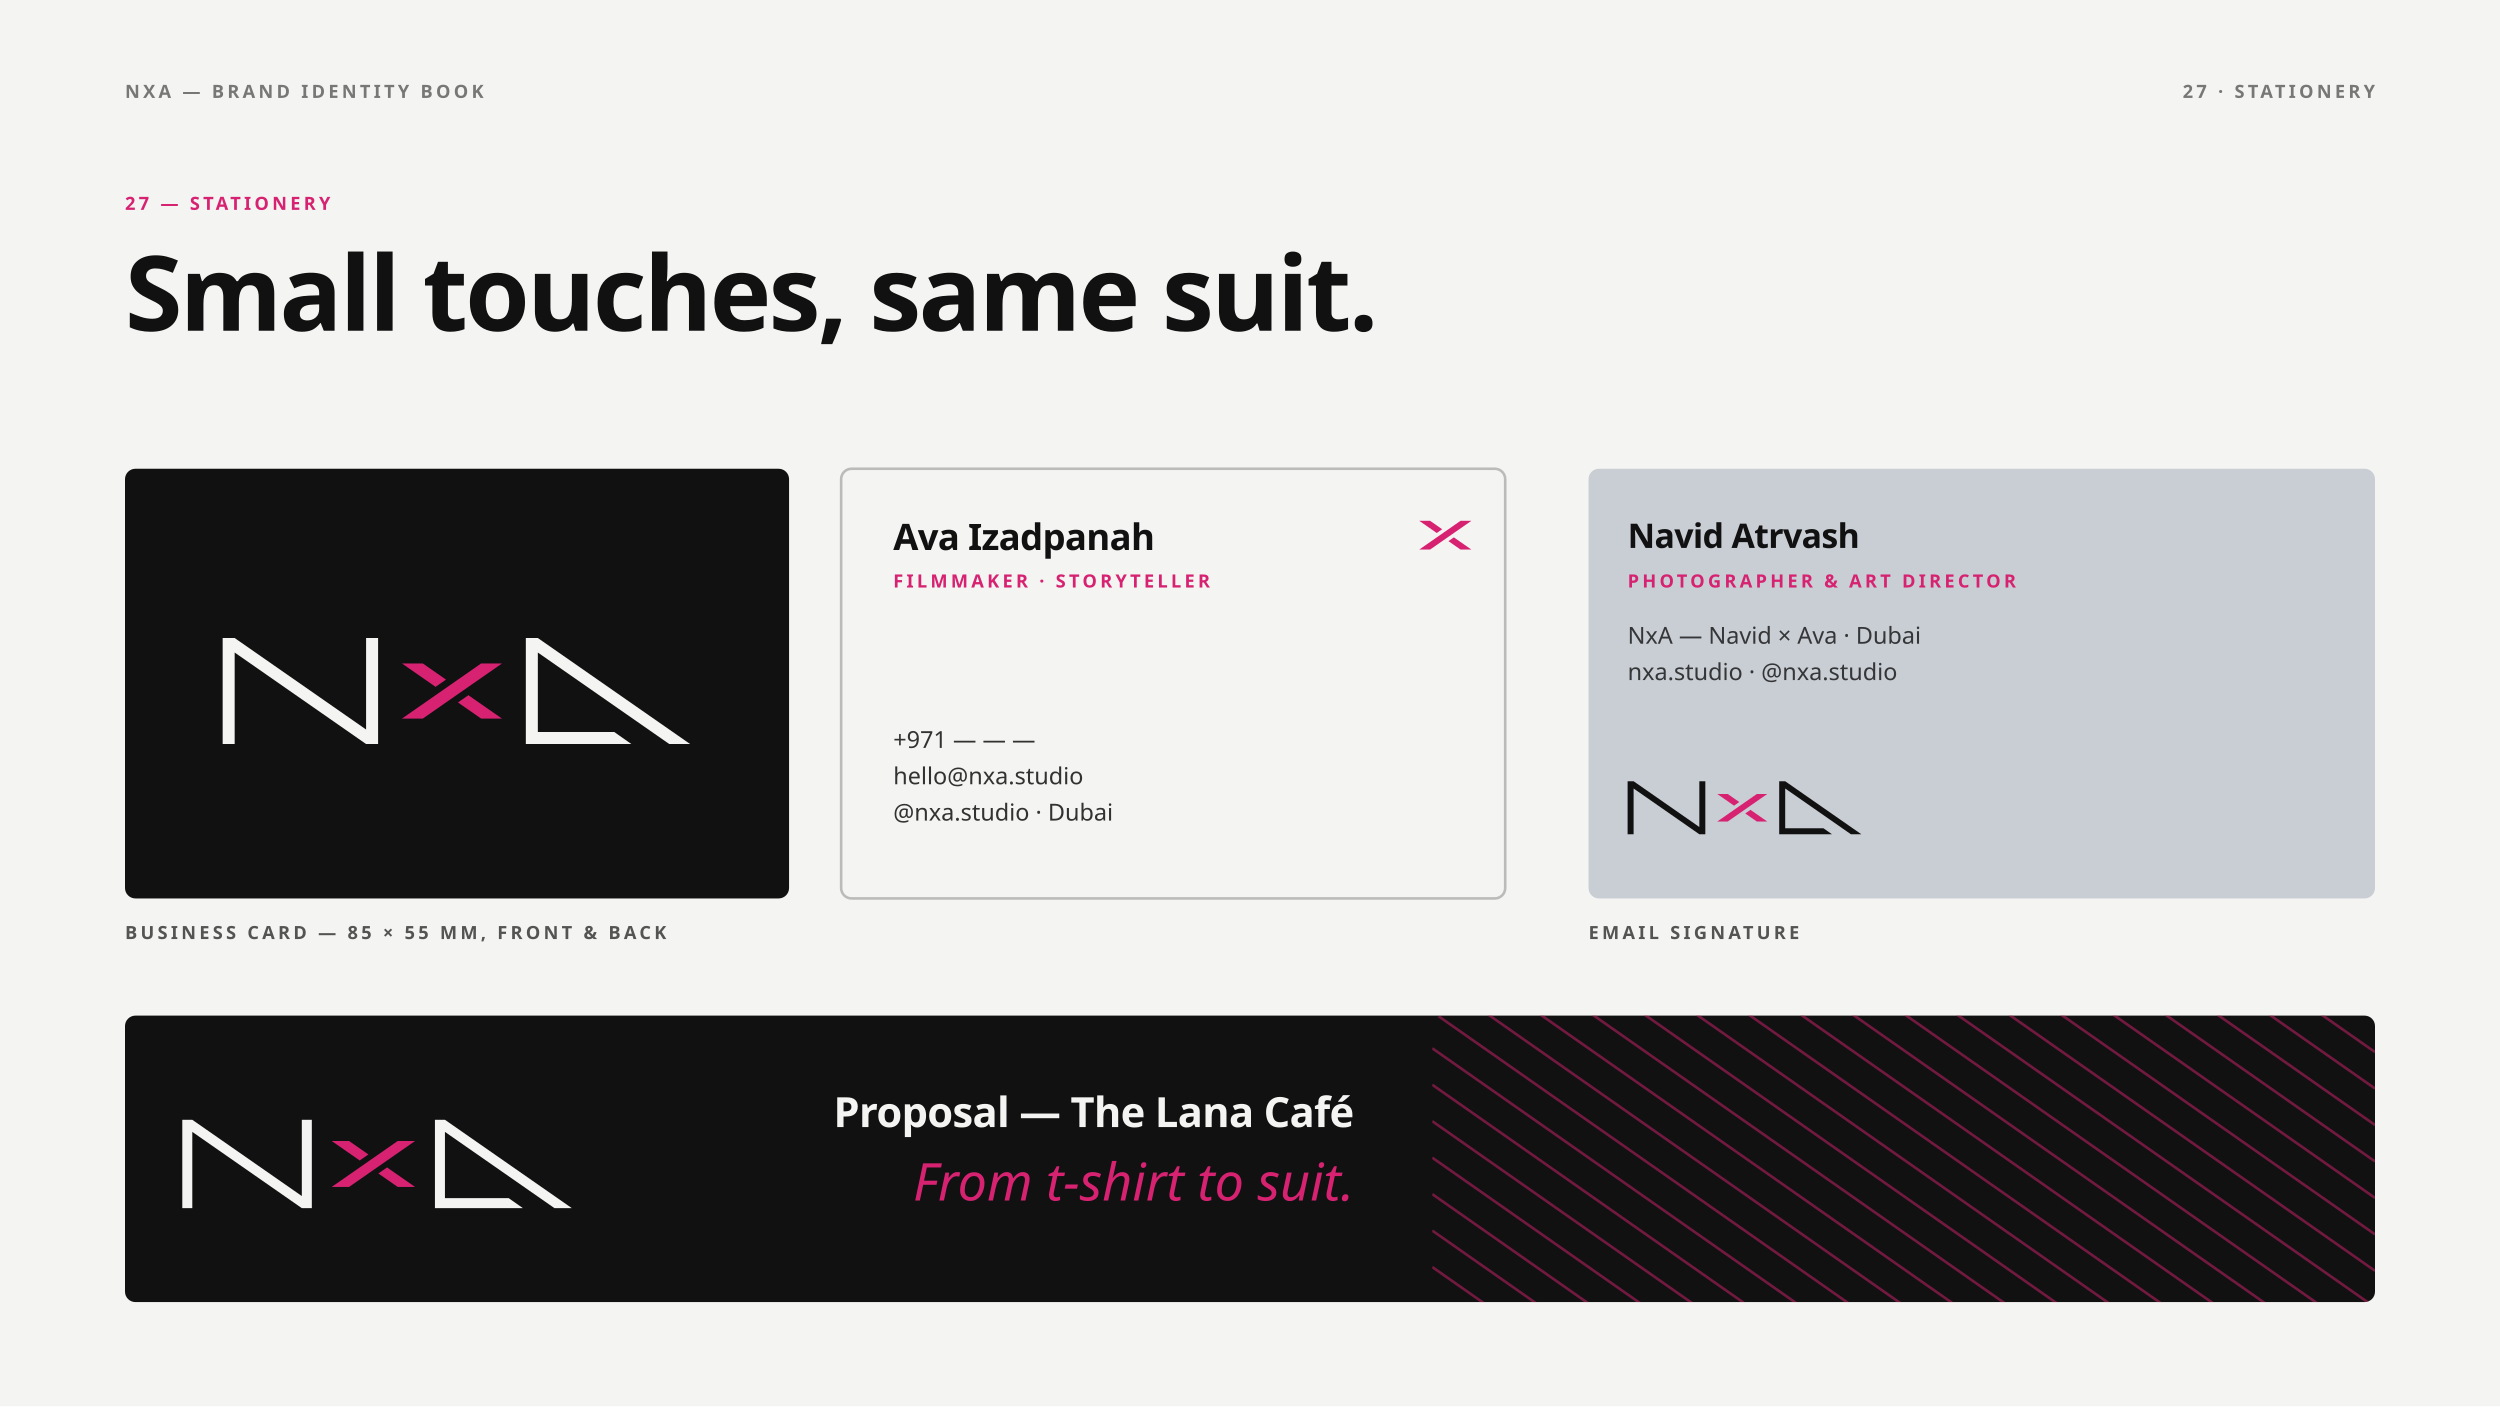
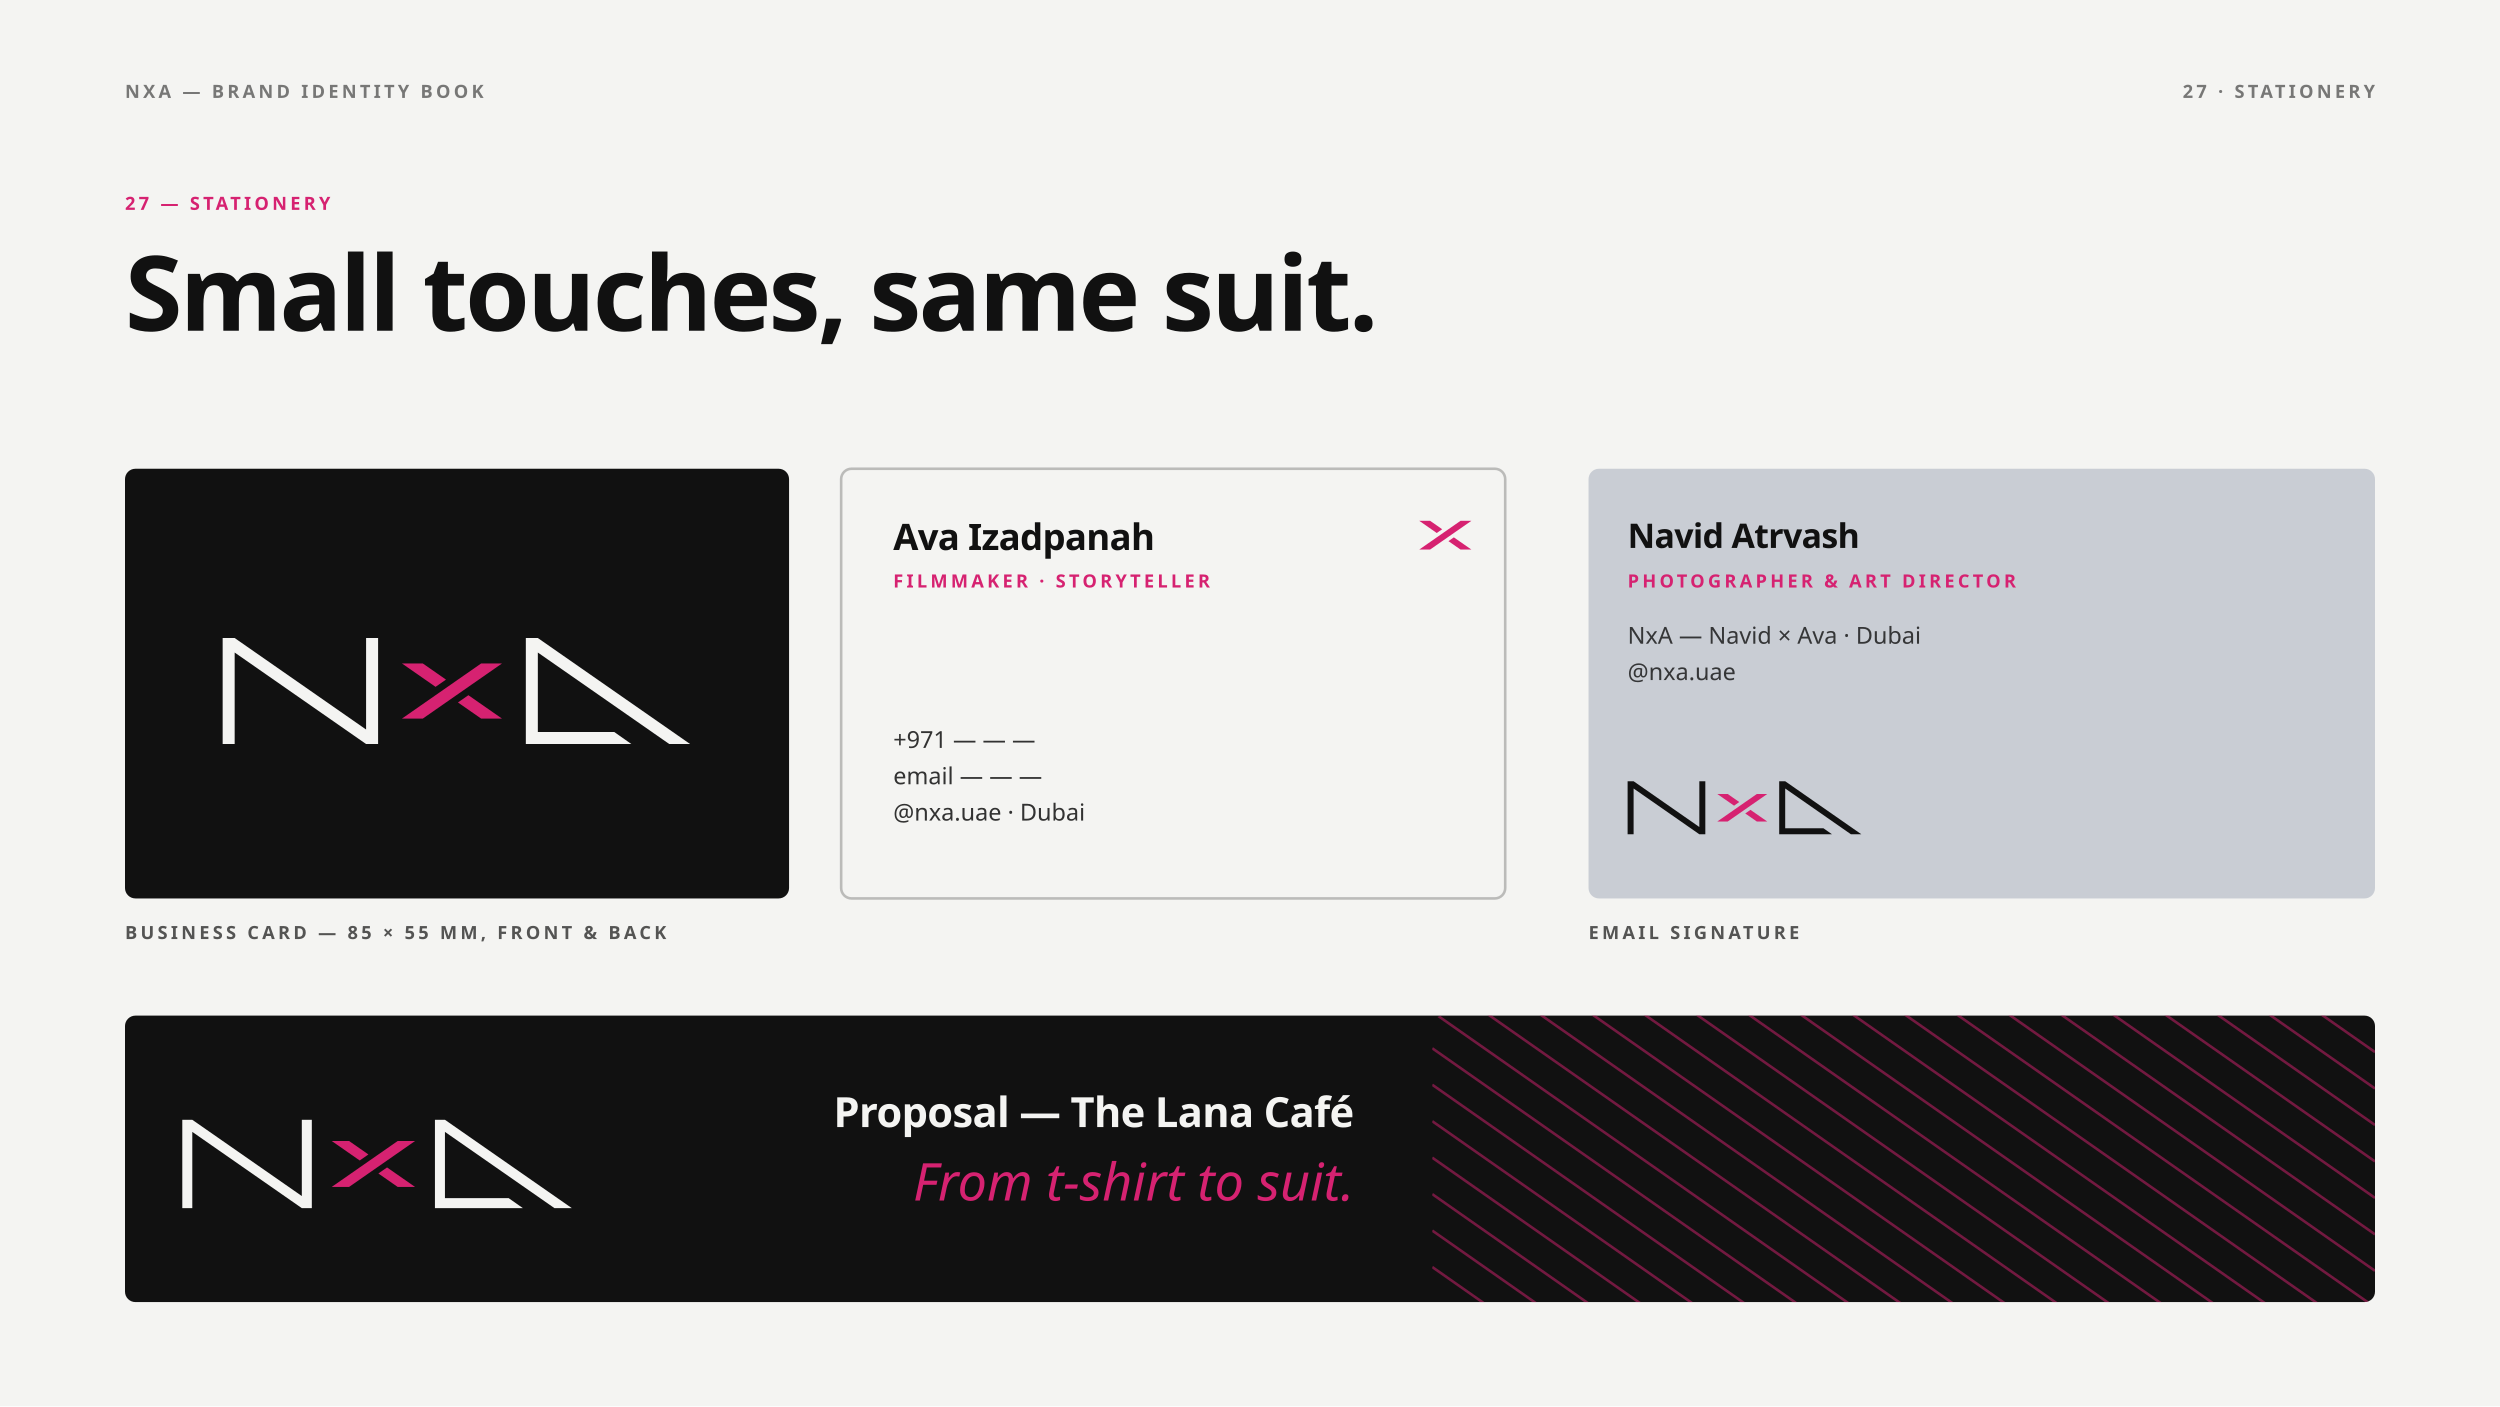
<svg xmlns="http://www.w3.org/2000/svg" width="1920" height="1080" viewBox="0 0 1920 1080">
  <rect x="0" y="0" width="1920" height="1080" rx="0" fill="#F4F4F2" fill-opacity="1" />
  <text x="96" y="75.2" font-family="Manrope" font-weight="700" font-style="normal" font-size="14" letter-spacing="2.5" fill="#111111" fill-opacity="0.55" text-anchor="start">
    <tspan x="96" dy="0.0">NXA — BRAND IDENTITY BOOK</tspan>
  </text>
  <text x="1824" y="75.2" font-family="Manrope" font-weight="700" font-style="normal" font-size="14" letter-spacing="2.5" fill="#111111" fill-opacity="0.55" text-anchor="end">
    <tspan x="1824" dy="0.0">27  ·  STATIONERY</tspan>
  </text>
  <text x="96" y="161.2" font-family="Manrope" font-weight="700" font-style="normal" font-size="14" letter-spacing="2.5" fill="#D62271" fill-opacity="1" text-anchor="start">
    <tspan x="96" dy="0.0">27 — STATIONERY</tspan>
  </text>
  <text x="96" y="254.0" font-family="Syne" font-weight="800" font-style="normal" font-size="80" letter-spacing="-2" fill="#111111" fill-opacity="1" text-anchor="start">
    <tspan x="96" dy="0.0">Small touches, same suit.</tspan>
  </text>
  <rect x="96" y="360" width="510" height="330" rx="8" fill="#111111" fill-opacity="1" />
  <g transform="translate(171 490) scale(2.6946)">
    <path d="M0.000 0.000L0.000 30.215L3.422 30.215L3.422 4.135L40.880 30.215L44.302 30.215L44.302 0.000L40.880 0.000L40.880 26.079L3.422 0.000Z" fill="#F4F4F2" />
    <path d="M63.649 11.851L60.679 13.919L51.102 7.252L57.043 7.252ZM51.102 22.963L73.668 7.252L79.609 7.252L57.043 22.963ZM67.062 18.364L70.033 16.296L79.609 22.963L73.668 22.963Z" fill="#D62271" />
    <path d="M89.831 4.134L127.289 30.215L133.230 30.215L89.831 0.000L86.409 0.000L86.409 26.793L86.409 30.215L89.831 30.215L116.485 30.215L111.621 26.793L89.831 26.793Z" fill="#F4F4F2" />
  </g>
  <rect x="646" y="360" width="510" height="330" rx="8" fill="#F4F4F2" fill-opacity="1" stroke="#111111" stroke-opacity="0.25" stroke-width="2" />
  <text x="686" y="422.4" font-family="Syne" font-weight="700" font-style="normal" font-size="28" letter-spacing="-0.5" fill="#111111" fill-opacity="1" text-anchor="start">
    <tspan x="686" dy="0.0">Ava Izadpanah</tspan>
  </text>
  <text x="686" y="451.2" font-family="Manrope" font-weight="700" font-style="normal" font-size="14" letter-spacing="2.5" fill="#D62271" fill-opacity="1" text-anchor="start">
    <tspan x="686" dy="0.0">FILMMAKER · STORYTELLER</tspan>
  </text>
  <text x="686" y="574.4" font-family="Manrope" font-weight="400" font-style="normal" font-size="18" letter-spacing="0" fill="#111111" fill-opacity="0.85" text-anchor="start">
    <tspan x="686" dy="0.0">+971 — — —</tspan>
-     <tspan x="686" dy="27.9">hello@nxa.studio</tspan>
-     <tspan x="686" dy="27.9">@nxa.studio · Dubai</tspan>
+     <tspan x="686" dy="27.9">email — — —</tspan>
+     <tspan x="686" dy="27.9">@nxa.uae · Dubai</tspan>
  </text>
  <g transform="translate(1090 400) scale(1.4032) translate(-51.102 -7.252)" fill-opacity="1">
    <path d="M63.649 11.851L60.679 13.919L51.102 7.252L57.043 7.252ZM51.102 22.963L73.668 7.252L79.609 7.252L57.043 22.963ZM67.062 18.364L70.033 16.296L79.609 22.963L73.668 22.963Z" fill="#D62271" />
  </g>
  <text x="96" y="721.2" font-family="Manrope" font-weight="700" font-style="normal" font-size="14" letter-spacing="2.5" fill="#111111" fill-opacity="0.7" text-anchor="start">
    <tspan x="96" dy="0.0">BUSINESS CARD — 85 × 55 MM, FRONT &amp; BACK</tspan>
  </text>
  <rect x="1220" y="360" width="604" height="330" rx="8" fill="#C9CDD4" fill-opacity="1" />
  <text x="1250" y="420.8" font-family="Syne" font-weight="700" font-style="normal" font-size="26" letter-spacing="-0.5" fill="#111111" fill-opacity="1" text-anchor="start">
    <tspan x="1250" dy="0.0">Navid Atrvash</tspan>
  </text>
  <text x="1250" y="451.2" font-family="Manrope" font-weight="700" font-style="normal" font-size="14" letter-spacing="2.5" fill="#D62271" fill-opacity="1" text-anchor="start">
    <tspan x="1250" dy="0.0">PHOTOGRAPHER &amp; ART DIRECTOR</tspan>
  </text>
  <text x="1250" y="494.4" font-family="Manrope" font-weight="400" font-style="normal" font-size="18" letter-spacing="0" fill="#111111" fill-opacity="0.8" text-anchor="start">
    <tspan x="1250" dy="0.0">NxA — Navid × Ava · Dubai</tspan>
-     <tspan x="1250" dy="27.9">nxa.studio · @nxa.studio</tspan>
+     <tspan x="1250" dy="27.9">@nxa.uae</tspan>
  </text>
  <g transform="translate(1250 600) scale(1.3473)">
    <path d="M0.000 0.000L0.000 30.215L3.422 30.215L3.422 4.135L40.880 30.215L44.302 30.215L44.302 0.000L40.880 0.000L40.880 26.079L3.422 0.000Z" fill="#111111" />
    <path d="M63.649 11.851L60.679 13.919L51.102 7.252L57.043 7.252ZM51.102 22.963L73.668 7.252L79.609 7.252L57.043 22.963ZM67.062 18.364L70.033 16.296L79.609 22.963L73.668 22.963Z" fill="#D62271" />
    <path d="M89.831 4.134L127.289 30.215L133.230 30.215L89.831 0.000L86.409 0.000L86.409 26.793L86.409 30.215L89.831 30.215L116.485 30.215L111.621 26.793L89.831 26.793Z" fill="#111111" />
  </g>
  <text x="1220" y="721.2" font-family="Manrope" font-weight="700" font-style="normal" font-size="14" letter-spacing="2.5" fill="#111111" fill-opacity="0.7" text-anchor="start">
    <tspan x="1220" dy="0.0">EMAIL SIGNATURE</tspan>
  </text>
  <rect x="96" y="780" width="1728" height="220" rx="8" fill="#111111" fill-opacity="1" />
  <clipPath id="clip9">
    <rect x="1100" y="780" width="724" height="220" rx="8" />
  </clipPath>
  <g clip-path="url(#clip9)">
    <g stroke="#D62271" stroke-width="2" stroke-opacity="0.5">
      <line x1="1100" y1="273.1" x2="1824" y2="780.0" />
      <line x1="1100" y1="301.1" x2="1824" y2="808.0" />
      <line x1="1100" y1="329.1" x2="1824" y2="836.0" />
      <line x1="1100" y1="357.1" x2="1824" y2="864.0" />
      <line x1="1100" y1="385.1" x2="1824" y2="892.0" />
      <line x1="1100" y1="413.1" x2="1824" y2="920.0" />
      <line x1="1100" y1="441.1" x2="1824" y2="948.0" />
      <line x1="1100" y1="469.1" x2="1824" y2="976.0" />
      <line x1="1100" y1="497.1" x2="1824" y2="1004.0" />
      <line x1="1100" y1="525.1" x2="1824" y2="1032.0" />
      <line x1="1100" y1="553.1" x2="1824" y2="1060.0" />
      <line x1="1100" y1="581.1" x2="1824" y2="1088.0" />
      <line x1="1100" y1="609.1" x2="1824" y2="1116.0" />
      <line x1="1100" y1="637.1" x2="1824" y2="1144.0" />
      <line x1="1100" y1="665.1" x2="1824" y2="1172.0" />
      <line x1="1100" y1="693.1" x2="1824" y2="1200.0" />
      <line x1="1100" y1="721.1" x2="1824" y2="1228.0" />
      <line x1="1100" y1="749.1" x2="1824" y2="1256.0" />
      <line x1="1100" y1="777.1" x2="1824" y2="1284.0" />
      <line x1="1100" y1="805.1" x2="1824" y2="1312.0" />
      <line x1="1100" y1="833.1" x2="1824" y2="1340.0" />
      <line x1="1100" y1="861.1" x2="1824" y2="1368.0" />
      <line x1="1100" y1="889.1" x2="1824" y2="1396.0" />
      <line x1="1100" y1="917.1" x2="1824" y2="1424.0" />
      <line x1="1100" y1="945.1" x2="1824" y2="1452.0" />
      <line x1="1100" y1="973.1" x2="1824" y2="1480.0" />
      <line x1="1100" y1="1001.1" x2="1824" y2="1508.0" />
      <line x1="1100" y1="1029.1" x2="1824" y2="1536.0" />
      <line x1="1100" y1="1057.1" x2="1824" y2="1564.0" />
      <line x1="1100" y1="1085.1" x2="1824" y2="1592.0" />
      <line x1="1100" y1="1113.1" x2="1824" y2="1620.0" />
      <line x1="1100" y1="1141.1" x2="1824" y2="1648.0" />
      <line x1="1100" y1="1169.1" x2="1824" y2="1676.0" />
      <line x1="1100" y1="1197.1" x2="1824" y2="1704.0" />
      <line x1="1100" y1="1225.1" x2="1824" y2="1732.0" />
      <line x1="1100" y1="1253.1" x2="1824" y2="1760.0" />
      <line x1="1100" y1="1281.1" x2="1824" y2="1788.0" />
      <line x1="1100" y1="1309.1" x2="1824" y2="1816.0" />
      <line x1="1100" y1="1337.1" x2="1824" y2="1844.0" />
      <line x1="1100" y1="1365.1" x2="1824" y2="1872.0" />
      <line x1="1100" y1="1393.1" x2="1824" y2="1900.0" />
      <line x1="1100" y1="1421.1" x2="1824" y2="1928.0" />
      <line x1="1100" y1="1449.1" x2="1824" y2="1956.0" />
      <line x1="1100" y1="1477.1" x2="1824" y2="1984.0" />
      <line x1="1100" y1="1505.1" x2="1824" y2="2012.0" />
    </g>
  </g>
  <g transform="translate(140 860) scale(2.2455)">
    <path d="M0.000 0.000L0.000 30.215L3.422 30.215L3.422 4.135L40.880 30.215L44.302 30.215L44.302 0.000L40.880 0.000L40.880 26.079L3.422 0.000Z" fill="#F4F4F2" />
    <path d="M63.649 11.851L60.679 13.919L51.102 7.252L57.043 7.252ZM51.102 22.963L73.668 7.252L79.609 7.252L57.043 22.963ZM67.062 18.364L70.033 16.296L79.609 22.963L73.668 22.963Z" fill="#D62271" />
    <path d="M89.831 4.134L127.289 30.215L133.230 30.215L89.831 0.000L86.409 0.000L86.409 26.793L86.409 30.215L89.831 30.215L116.485 30.215L111.621 26.793L89.831 26.793Z" fill="#F4F4F2" />
  </g>
  <text x="1040" y="865.6" font-family="Syne" font-weight="700" font-style="normal" font-size="32" letter-spacing="-0.5" fill="#F4F4F2" fill-opacity="1" text-anchor="end">
    <tspan x="1040" dy="0.0">Proposal — The Lana Café</tspan>
  </text>
  <text x="1040" y="922.0" font-family="Instrument Serif" font-weight="400" font-style="italic" font-size="40" letter-spacing="0" fill="#D62271" fill-opacity="1" text-anchor="end">
    <tspan x="1040" dy="0.0">From t-shirt to suit.</tspan>
  </text>
</svg>
